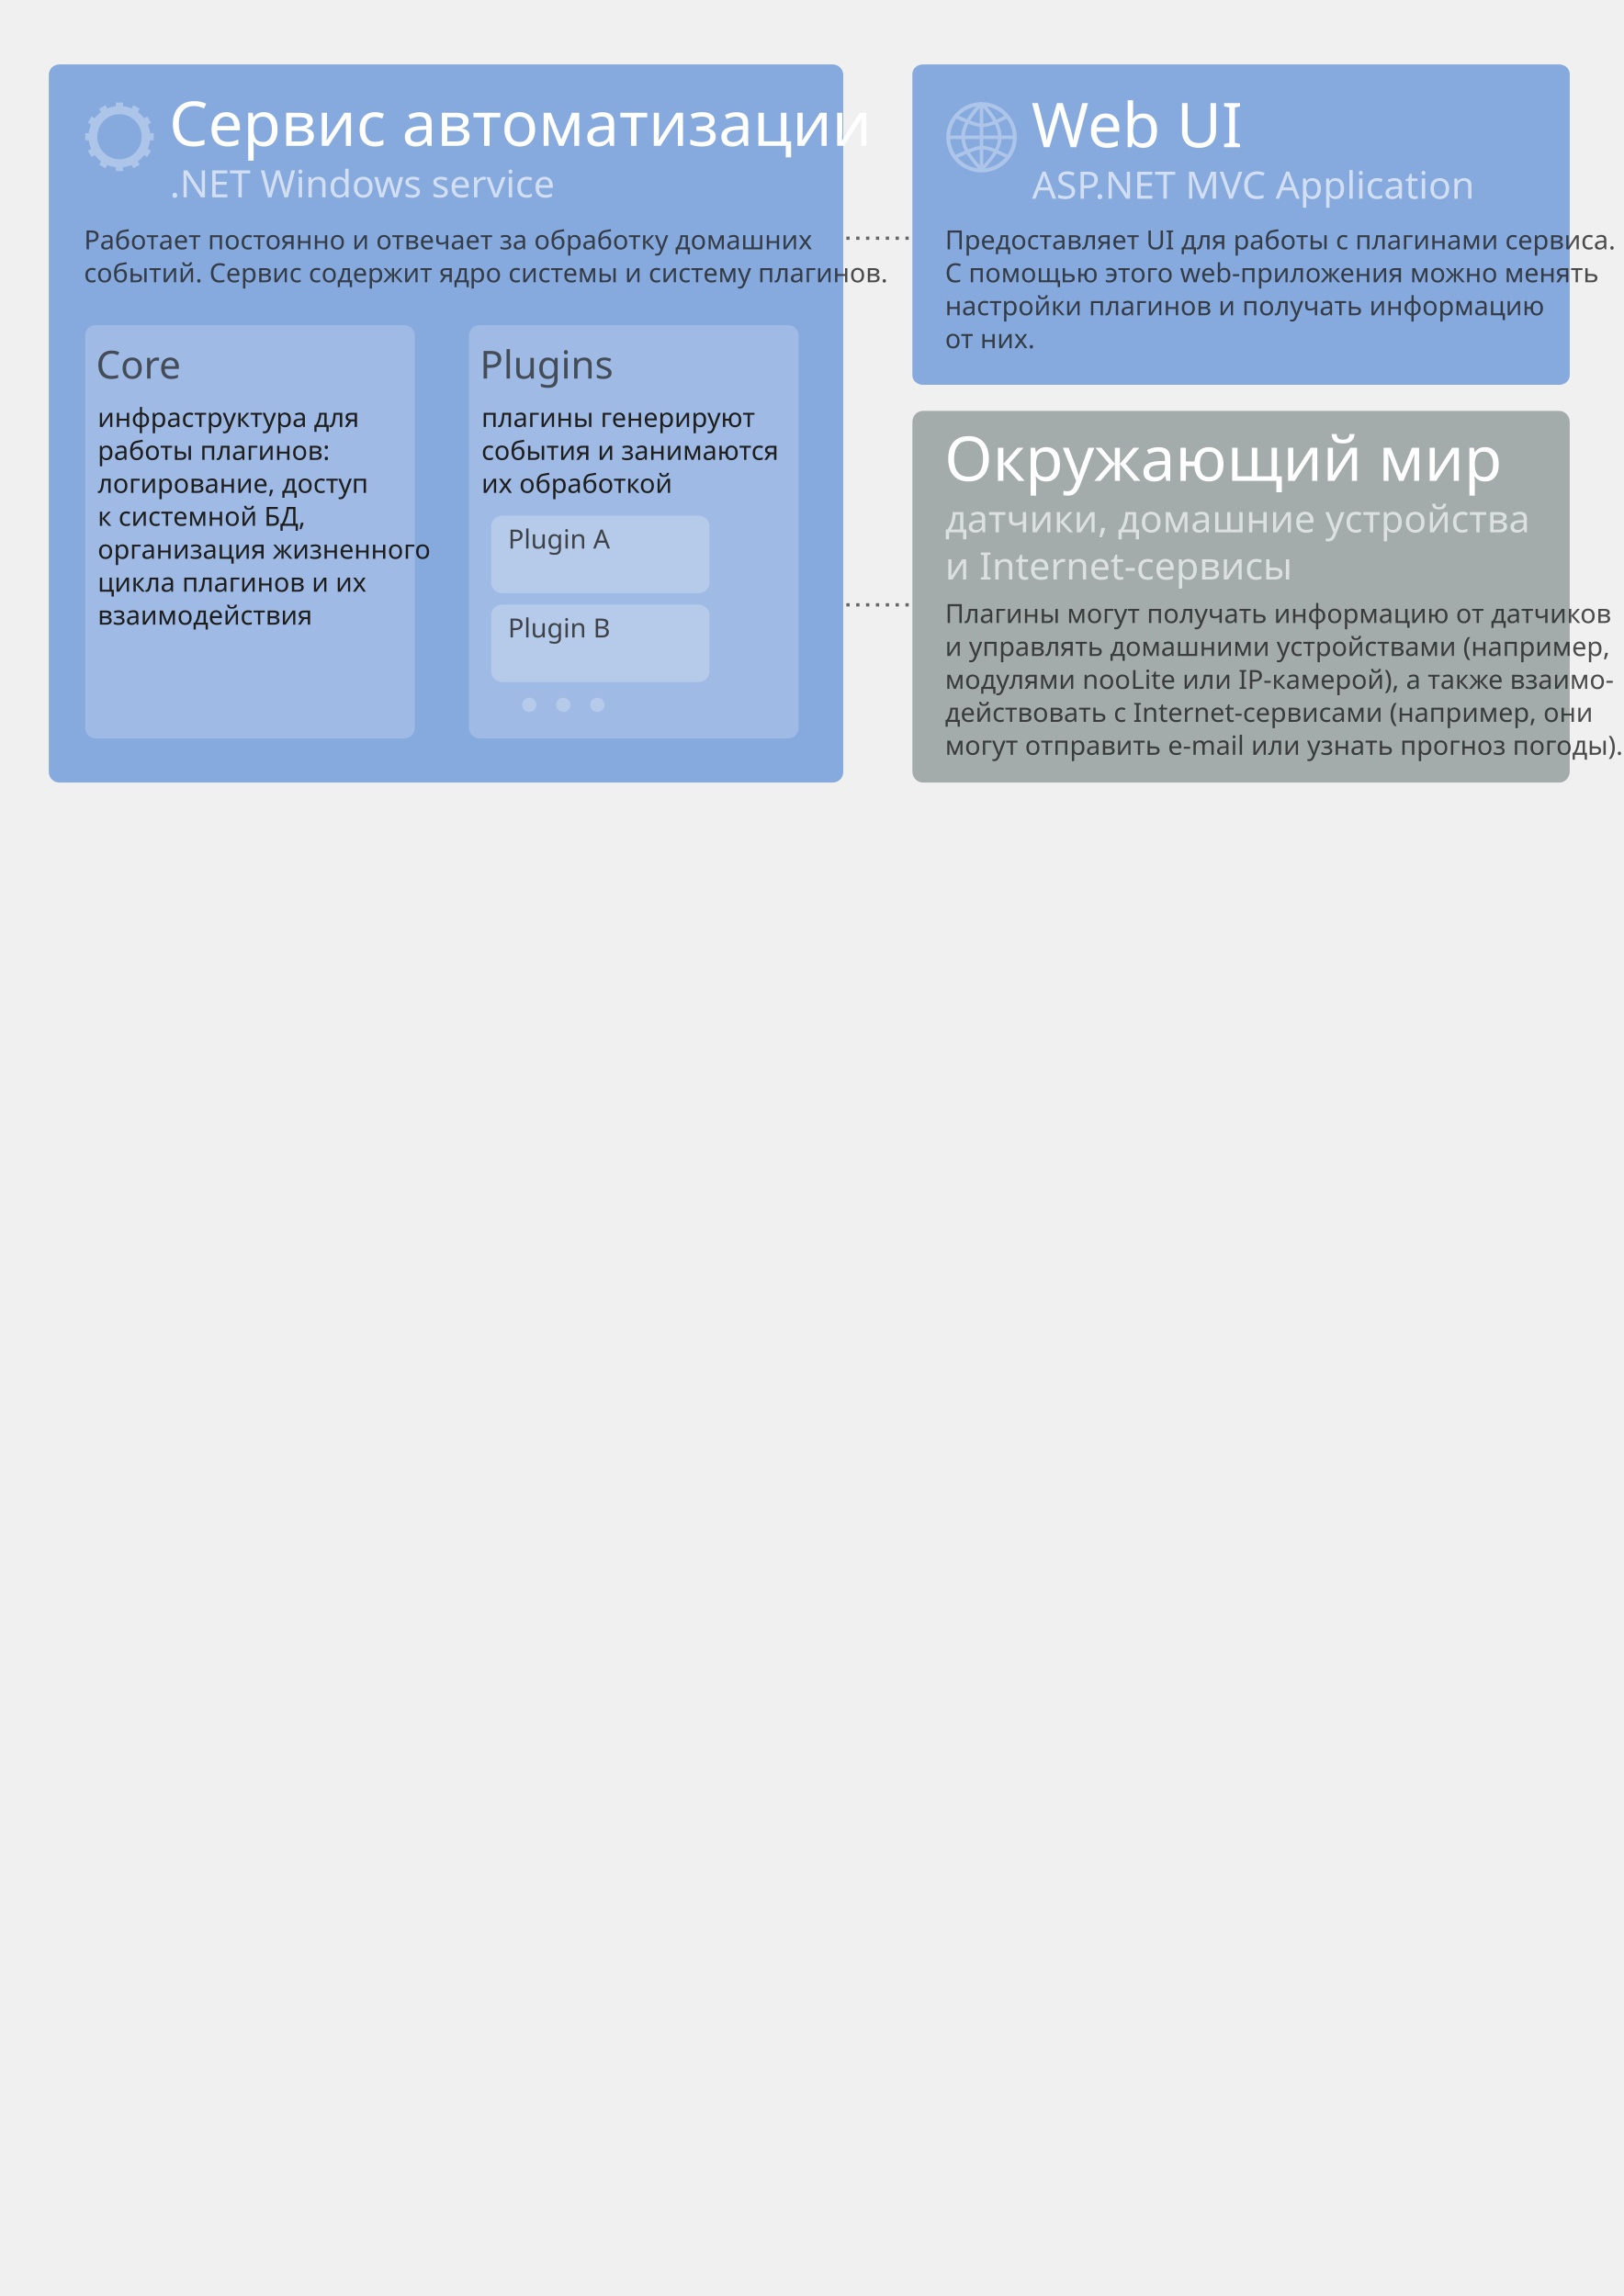
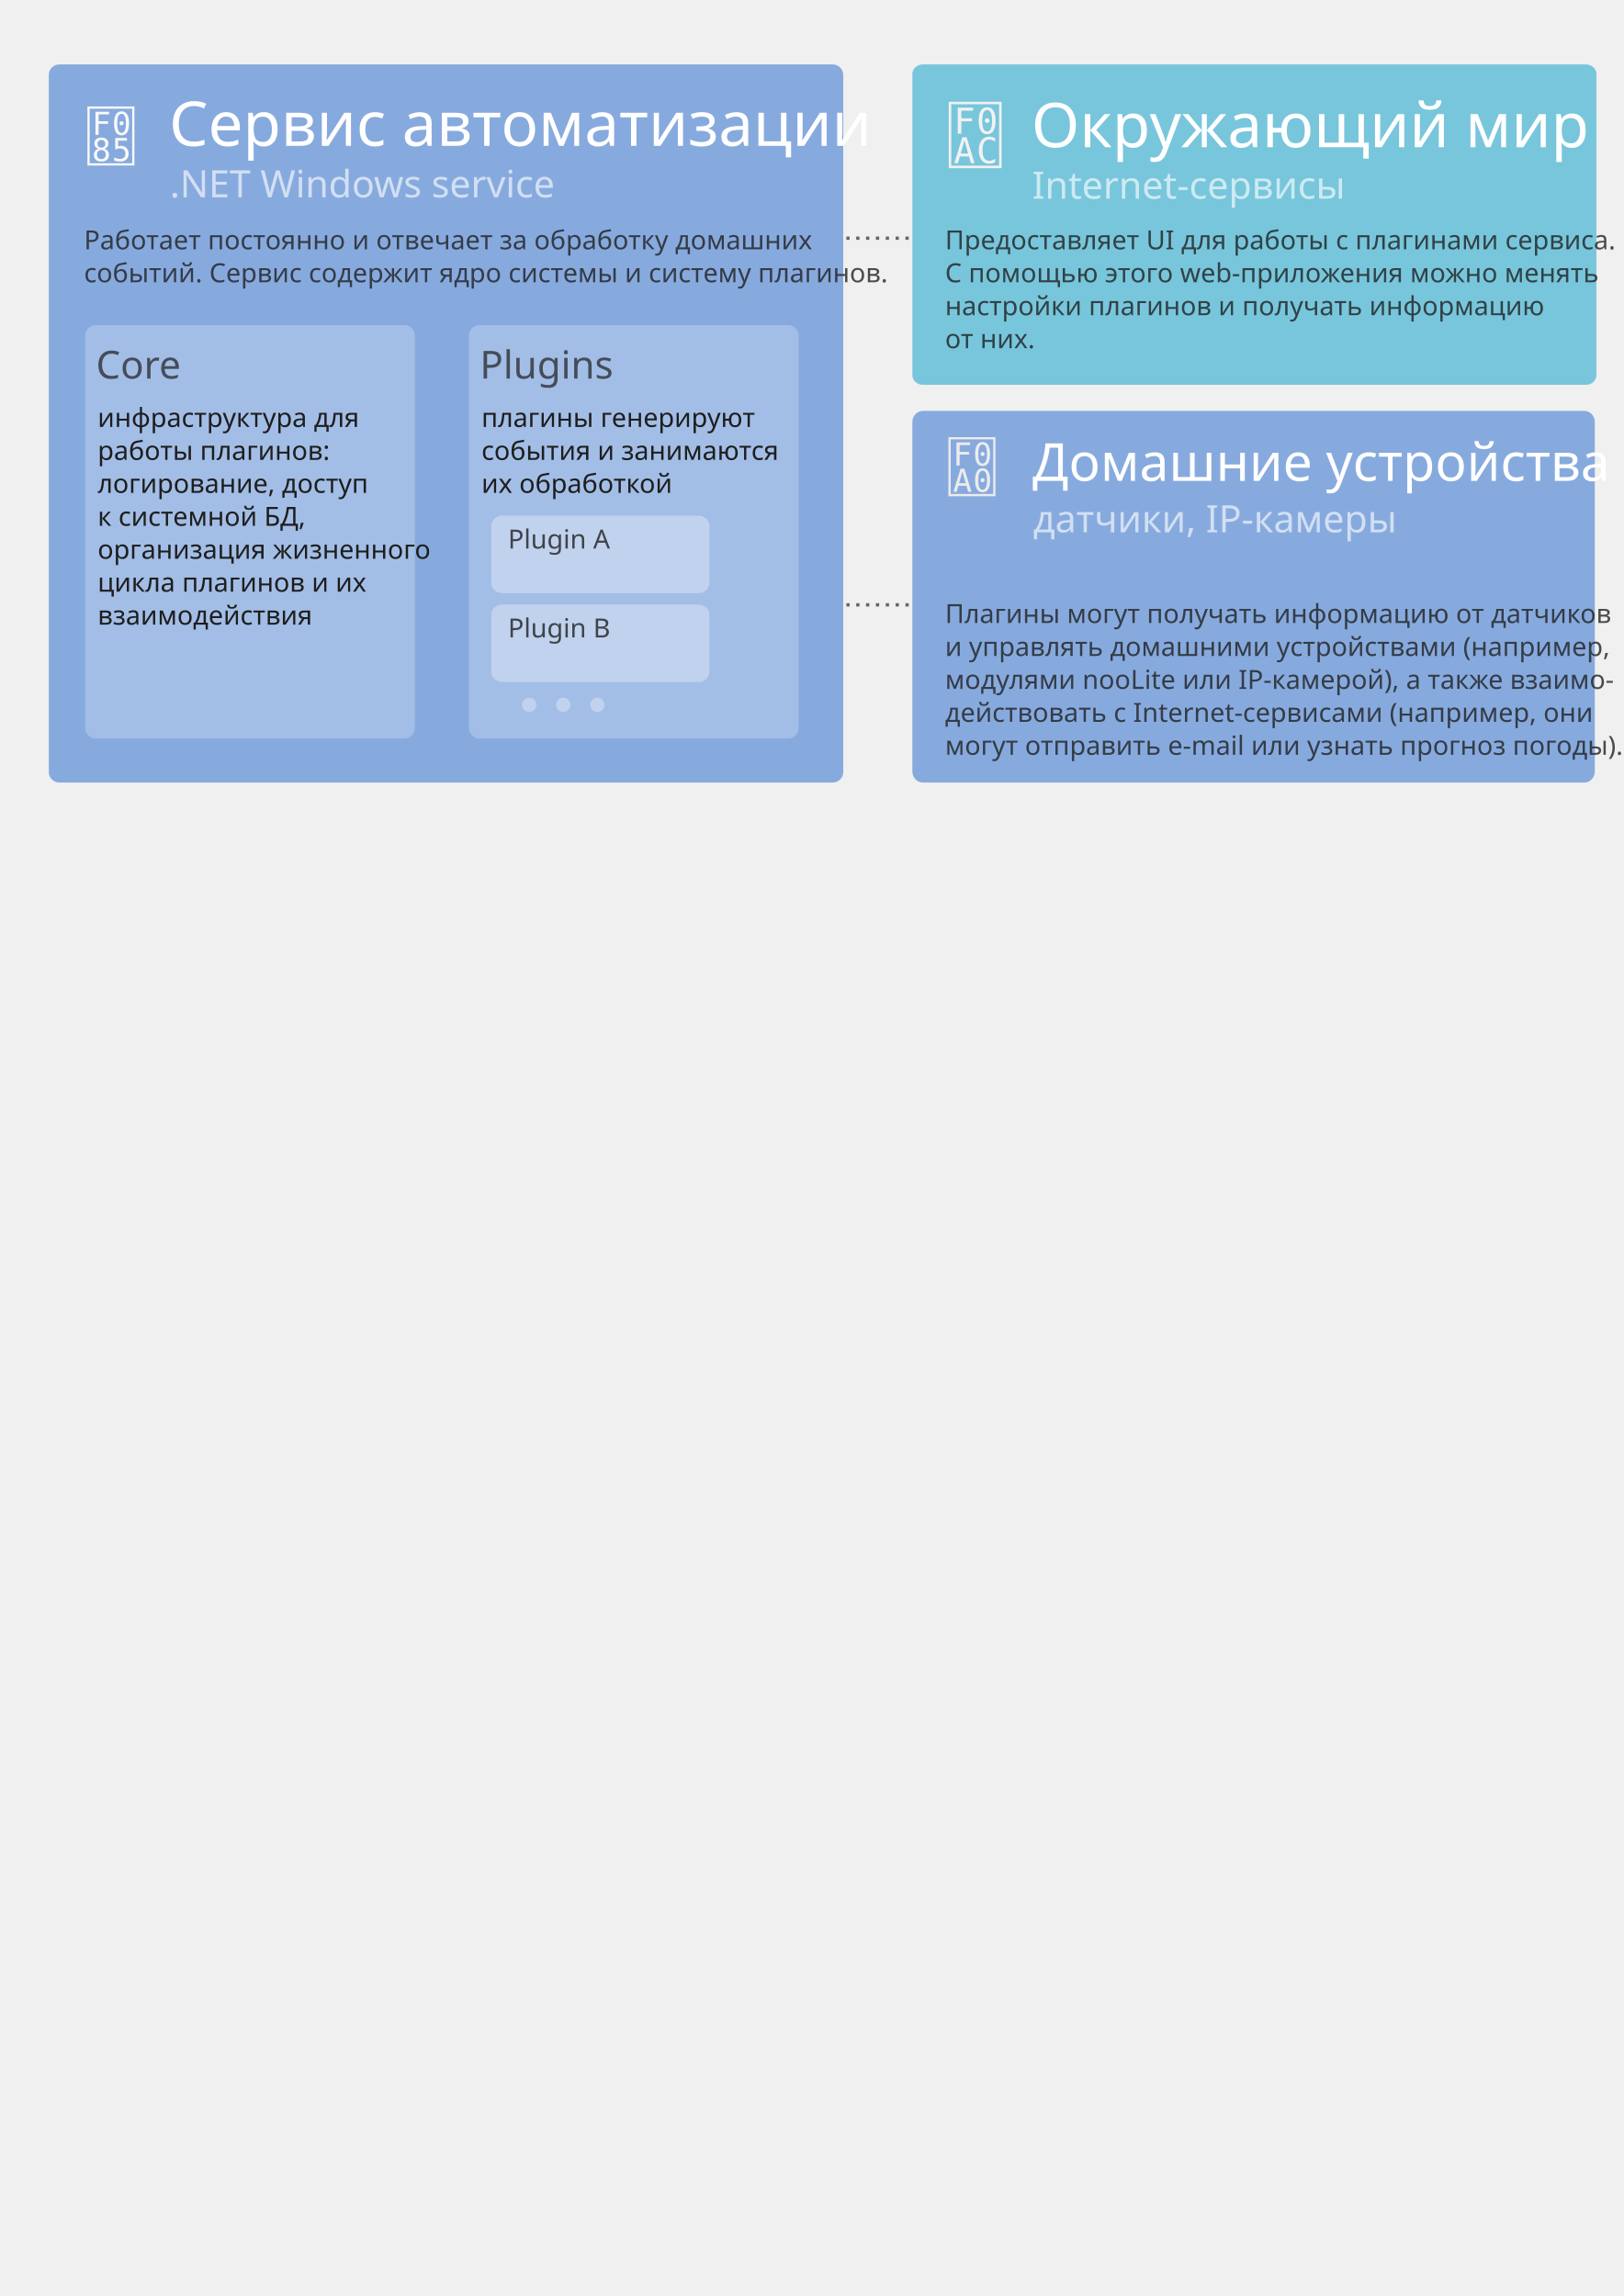
<svg xmlns="http://www.w3.org/2000/svg" width="744.094" height="1052.362" id="svg2" version="1.1">
  <defs id="defs4">
    <marker orient="auto" refY="0.0" refX="0.0" id="Arrow1Mend" style="overflow:visible;">
      <path id="path4521" d="M 0.0,0.0 L 5.0,-5.0 L -12.5,0.0 L 5.0,5.0 L 0.0,0.0 z " style="fill-rule:evenodd;stroke:#000000;stroke-width:1.0pt;" transform="scale(0.4) rotate(180) translate(10,0)" />
    </marker>
    <marker orient="auto" refY="0.0" refX="0.0" id="Arrow1Mstart" style="overflow:visible">
      <path id="path4518" d="M 0.0,0.0 L 5.0,-5.0 L -12.5,0.0 L 5.0,5.0 L 0.0,0.0 z " style="fill-rule:evenodd;stroke:#000000;stroke-width:1.0pt" transform="scale(0.4) translate(10,0)" />
    </marker>
  </defs>
  <g id="layer1">
-     <g id="g4026" transform="matrix(1.610975,0,0,1.610975,-107.0987,-193.3693)">
-       <rect ry="2.735" rx="3" y="138.362" x="326.018" height="91.16" width="187" id="rect4270" style="fill:#87aade;fill-opacity:1;stroke:none" />
-       <path id="path4506" d="m 324.984,187.804 -18.222,0" style="fill:#666666;stroke:#666666;stroke-width:0.934;stroke-linecap:butt;stroke-linejoin:miter;stroke-miterlimit:4;stroke-opacity:1;stroke-dasharray:0.934, 1.868;stroke-dashoffset:0;marker-start:none;marker-mid:none;marker-end:none" />
-       <rect ry="3" rx="3" y="207.992" x="330.594" height="44.983" width="39.021" id="rect3069" style="fill:#00ff00;fill-opacity:0;stroke:none" />
-       <rect ry="3" rx="3" y="138.362" x="80.361" height="204.318" width="225.997" id="rect3065" style="fill:#87aade;stroke:none" />
-       <g transform="translate(0,-0.2587433)" id="g3885">
-         <g id="g2997" transform="matrix(0.9762481,0,0,0.9762481,12.50471,1.593145)">
-           <text id="text2987" y="164.093" x="104.566" style="font-size:18px;font-style:normal;font-weight:normal;line-height:125%;letter-spacing:0px;word-spacing:0px;fill:#000000;fill-opacity:1;stroke:none;font-family:Sans" xml:space="preserve">
-             <tspan style="font-size:18px;font-style:normal;font-variant:normal;font-weight:300;font-stretch:normal;fill:#ffffff;font-family:Segoe UI Semilight;-inkscape-font-specification:Segoe UI Semilight Light" y="164.093" x="104.566" id="tspan2989">Сервис автоматизации</tspan>
-           </text>
-           <text id="text2991" y="179.1" x="104.766" style="font-size:11px;font-style:normal;font-weight:normal;line-height:125%;letter-spacing:0px;word-spacing:0px;fill:#ffffff;fill-opacity:0.627;stroke:none;font-family:Sans" xml:space="preserve">
-             <tspan y="179.1" x="104.766" id="tspan2993" style="font-style:normal;font-variant:normal;font-weight:300;font-stretch:normal;fill:#ffffff;fill-opacity:0.627;font-family:Segoe UI Semilight;-inkscape-font-specification:Segoe UI Semilight Light">.NET Windows service</tspan>
-           </text>
-         </g>
-         <path id="path3307" d="m 99.438,149.448 0,1.058 c -0.853,0.099 -1.675,0.316 -2.436,0.641 l -0.545,-0.93 -1.763,1.026 0.513,0.93 c -0.673,0.501 -1.29,1.093 -1.795,1.763 l -0.897,-0.513 -1.026,1.795 0.897,0.513 c -0.331,0.768 -0.575,1.572 -0.673,2.436 l -0.994,0 0,2.051 1.026,0 c 0.103,0.849 0.313,1.679 0.641,2.436 l -0.897,0.513 1.026,1.795 0.93,-0.545 c 0.509,0.675 1.116,1.291 1.795,1.795 l -0.545,0.93 1.763,1.026 0.545,-0.93 c 0.761,0.327 1.583,0.542 2.436,0.641 l 0,1.058 2.051,0 0,-1.058 c 0.851,-0.1 1.644,-0.315 2.404,-0.641 l 0.545,0.93 1.795,-1.026 -0.545,-0.93 c 0.675,-0.503 1.256,-1.123 1.763,-1.795 l 0.93,0.545 1.026,-1.795 -0.897,-0.513 c 0.328,-0.758 0.538,-1.586 0.641,-2.436 l 1.058,0 0,-2.051 -1.026,0 c -0.097,-0.859 -0.313,-1.671 -0.641,-2.436 l 0.865,-0.513 -1.026,-1.795 -0.897,0.513 c -0.507,-0.673 -1.118,-1.261 -1.795,-1.763 l 0.545,-0.93 -1.795,-1.026 -0.513,0.93 c -0.767,-0.33 -1.575,-0.541 -2.436,-0.641 l 0,-1.058 -2.051,0 z m 1.026,3.333 c 3.482,0 6.314,2.876 6.314,6.411 0,3.535 -2.832,6.411 -6.314,6.411 -3.482,0 -6.314,-2.876 -6.314,-6.411 0,-3.535 2.832,-6.411 6.314,-6.411 z" style="font-size:medium;font-style:normal;font-variant:normal;font-weight:normal;font-stretch:normal;text-indent:0;text-align:start;text-decoration:none;line-height:normal;letter-spacing:normal;word-spacing:normal;text-transform:none;direction:ltr;block-progression:tb;writing-mode:lr-tb;text-anchor:start;baseline-shift:baseline;color:#000000;fill:#ffffff;fill-opacity:0.314;stroke:none;stroke-width:1;marker:none;visibility:visible;display:inline;overflow:visible;enable-background:accumulate;font-family:Sans;-inkscape-font-specification:Sans" />
-       </g>
-       <rect ry="3" rx="3" y="150.827" x="88.339" height="17.343" width="17.343" id="rect3067" style="fill:#f2f2f2;fill-opacity:0;stroke:none" />
-       <g transform="translate(0,-0.2587433)" id="g4053">
-         <rect ry="3" rx="3" y="212.785" x="90.713" height="117.605" width="93.759" id="rect3081" style="fill:#afc6e9;fill-opacity:0.588;stroke:none" />
-         <g id="g3939">
-           <text id="text3007" y="228.004" x="93.792" style="font-size:11px;font-style:normal;font-weight:normal;line-height:125%;letter-spacing:0px;word-spacing:0px;fill:#1e1e1e;fill-opacity:0.706;stroke:none;font-family:Sans" xml:space="preserve">
-             <tspan style="font-style:normal;font-variant:normal;font-weight:300;font-stretch:normal;fill:#1e1e1e;fill-opacity:0.706;font-family:Segoe UI Semilight;-inkscape-font-specification:Segoe UI Semilight Light" y="228.004" x="93.792" id="tspan3009">Core</tspan>
-           </text>
-           <text id="text3898" y="241.762" x="94.252" style="font-size:9px;font-style:normal;font-weight:normal;line-height:125%;letter-spacing:0px;word-spacing:0px;fill:#1e1e1e;fill-opacity:1;stroke:none;font-family:Sans" xml:space="preserve">
-             <tspan style="font-size:7.5px;font-style:normal;font-variant:normal;font-weight:300;font-stretch:normal;fill:#1e1e1e;fill-opacity:1;font-family:Segoe UI Semilight;-inkscape-font-specification:Segoe UI Semilight Light" y="241.762" x="94.252" id="tspan3900">инфраструктура для </tspan>
-             <tspan id="tspan3902" style="font-size:7.5px;font-style:normal;font-variant:normal;font-weight:300;font-stretch:normal;fill:#1e1e1e;fill-opacity:1;font-family:Segoe UI Semilight;-inkscape-font-specification:Segoe UI Semilight Light" y="251.137" x="94.252">работы плагинов: </tspan>
-             <tspan id="tspan3904" style="font-size:7.5px;font-style:normal;font-variant:normal;font-weight:300;font-stretch:normal;fill:#1e1e1e;fill-opacity:1;font-family:Segoe UI Semilight;-inkscape-font-specification:Segoe UI Semilight Light" y="260.512" x="94.252">логирование, доступ </tspan>
-             <tspan id="tspan3924" style="font-size:7.5px;font-style:normal;font-variant:normal;font-weight:300;font-stretch:normal;fill:#1e1e1e;fill-opacity:1;font-family:Segoe UI Semilight;-inkscape-font-specification:Segoe UI Semilight Light" y="269.887" x="94.252">к системной БД,</tspan>
-             <tspan id="tspan3906" style="font-size:7.5px;font-style:normal;font-variant:normal;font-weight:300;font-stretch:normal;fill:#1e1e1e;fill-opacity:1;font-family:Segoe UI Semilight;-inkscape-font-specification:Segoe UI Semilight Light" y="279.262" x="94.252">организация жизненного</tspan>
-             <tspan id="tspan3908" style="font-size:7.5px;font-style:normal;font-variant:normal;font-weight:300;font-stretch:normal;fill:#1e1e1e;fill-opacity:1;font-family:Segoe UI Semilight;-inkscape-font-specification:Segoe UI Semilight Light" y="288.637" x="94.252">цикла плагинов и их</tspan>
-             <tspan id="tspan3910" style="font-size:7.5px;font-style:normal;font-variant:normal;font-weight:300;font-stretch:normal;fill:#1e1e1e;fill-opacity:1;font-family:Segoe UI Semilight;-inkscape-font-specification:Segoe UI Semilight Light" y="298.012" x="94.252">взаимодействия</tspan>
-           </text>
-         </g>
-       </g>
-       <g transform="translate(2,-0.2587433)" id="g4069">
-         <rect style="fill:#afc6e9;fill-opacity:0.588;stroke:none" id="rect3081-1" width="93.759" height="117.605" x="197.899" y="212.785" rx="3" ry="3" />
-         <g transform="translate(107.1864,0)" id="g3939-0">
-           <text id="text3007-9" y="228.004" x="93.792" style="font-size:11px;font-style:normal;font-weight:normal;line-height:125%;letter-spacing:0px;word-spacing:0px;fill:#1e1e1e;fill-opacity:0.706;stroke:none;font-family:Sans" xml:space="preserve">
-             <tspan style="font-style:normal;font-variant:normal;font-weight:300;font-stretch:normal;fill:#1e1e1e;fill-opacity:0.706;font-family:Segoe UI Semilight;-inkscape-font-specification:Segoe UI Semilight Light" y="228.004" x="93.792" id="tspan3009-4">Plugins</tspan>
-           </text>
-           <text id="text3898-8" y="241.762" x="94.252" style="font-size:9px;font-style:normal;font-weight:normal;line-height:125%;letter-spacing:0px;word-spacing:0px;fill:#1e1e1e;fill-opacity:1;stroke:none;font-family:Sans" xml:space="preserve">
-             <tspan id="tspan3910-7" style="font-size:7.5px;font-style:normal;font-variant:normal;font-weight:300;font-stretch:normal;fill:#1e1e1e;fill-opacity:1;font-family:Segoe UI Semilight;-inkscape-font-specification:Segoe UI Semilight Light" y="241.762" x="94.252">плагины генерируют </tspan>
-             <tspan id="tspan4110" style="font-size:7.5px;font-style:normal;font-variant:normal;font-weight:300;font-stretch:normal;fill:#1e1e1e;fill-opacity:1;font-family:Segoe UI Semilight;-inkscape-font-specification:Segoe UI Semilight Light" y="251.137" x="94.252">события и занимаются </tspan>
-             <tspan id="tspan4112" style="font-size:7.5px;font-style:normal;font-variant:normal;font-weight:300;font-stretch:normal;fill:#1e1e1e;fill-opacity:1;font-family:Segoe UI Semilight;-inkscape-font-specification:Segoe UI Semilight Light" y="260.512" x="94.252">их обработкой</tspan>
-           </text>
-         </g>
-       </g>
-       <text id="text3898-8-1" y="190.967" x="90.369" style="font-size:9px;font-style:normal;font-weight:normal;line-height:125%;letter-spacing:0px;word-spacing:0px;fill:#1e1e1e;fill-opacity:0.784;stroke:none;font-family:Sans" xml:space="preserve">
-         <tspan id="tspan4146" style="font-size:7.5px;font-style:normal;font-variant:normal;font-weight:300;font-stretch:normal;fill:#1e1e1e;fill-opacity:0.784;font-family:Segoe UI Semilight;-inkscape-font-specification:Segoe UI Semilight Light" y="190.967" x="90.369">Работает постоянно и отвечает за обработку домашних </tspan>
-         <tspan id="tspan4152" style="font-size:7.5px;font-style:normal;font-variant:normal;font-weight:300;font-stretch:normal;fill:#1e1e1e;fill-opacity:0.784;font-family:Segoe UI Semilight;-inkscape-font-specification:Segoe UI Semilight Light" y="200.342" x="90.369">событий. Сервис содержит ядро системы и систему плагинов.</tspan>
-       </text>
-       <g transform="translate(-0.3348947,-3.508724)" id="g4182">
-         <rect style="fill:#ffffff;fill-opacity:0.235;stroke:none" id="rect4154" width="62.081" height="22.048" x="206.551" y="270.254" rx="3.108" ry="3" />
-         <text xml:space="preserve" style="font-size:9px;font-style:normal;font-weight:normal;line-height:125%;letter-spacing:0px;word-spacing:0px;fill:#1e1e1e;fill-opacity:0.784;stroke:none;font-family:Sans" x="211.319" y="279.601" id="text3898-8-1-7">
-           <tspan x="211.319" y="279.601" style="font-size:7.5px;font-style:normal;font-variant:normal;font-weight:300;font-stretch:normal;fill:#1e1e1e;fill-opacity:0.784;font-family:Segoe UI Semilight;-inkscape-font-specification:Segoe UI Semilight Light" id="tspan4152-1">Plugin A</tspan>
+     <rect style="fill:#78c6dc;fill-opacity:1;stroke:none" id="rect4270" width="313.474" height="146.856" x="418.109" y="29.529" rx="4.833" ry="4.406" />
+     <path style="fill:#666666;stroke:#666666;stroke-width:1.505;stroke-linecap:butt;stroke-linejoin:miter;stroke-miterlimit:4;stroke-opacity:1;stroke-dasharray:1.505, 3.01;stroke-dashoffset:0;marker-start:none;marker-mid:none;marker-end:none" d="m 416.443,109.178 -29.355,0" id="path4506" />
+     <rect style="fill:#00ff00;fill-opacity:0;stroke:none" id="rect3069" width="62.862" height="72.466" x="425.481" y="141.7" rx="4.833" ry="4.833" />
+     <rect style="fill:#87aade;stroke:none" id="rect3065" width="364.075" height="329.152" x="22.361" y="29.529" rx="4.833" ry="4.833" />
+     <rect style="fill:#f2f2f2;fill-opacity:0;stroke:none" id="rect3067" width="27.939" height="27.939" x="35.214" y="49.61" rx="4.833" ry="4.833" />
+     <g id="g4053" transform="matrix(1.610975,0,0,1.610975,-107.0987,-193.7861)">
+       <rect style="fill:#ffffff;fill-opacity:0.235;stroke:none" id="rect3081" width="93.759" height="117.605" x="90.713" y="212.785" rx="3" ry="3" />
+       <g id="g3939">
+         <text xml:space="preserve" style="font-size:11px;font-style:normal;font-weight:normal;line-height:125%;letter-spacing:0px;word-spacing:0px;fill:#1e1e1e;fill-opacity:0.706;stroke:none;font-family:Sans" x="93.792" y="228.004" id="text3007">
+           <tspan id="tspan3009" x="93.792" y="228.004" style="font-style:normal;font-variant:normal;font-weight:300;font-stretch:normal;fill:#1e1e1e;fill-opacity:0.706;font-family:Segoe UI;-inkscape-font-specification:Segoe UI">Core</tspan>
+         </text>
+         <text xml:space="preserve" style="font-size:9px;font-style:normal;font-weight:normal;line-height:125%;letter-spacing:0px;word-spacing:0px;fill:#1e1e1e;fill-opacity:1;stroke:none;font-family:Sans" x="94.252" y="241.762" id="text3898">
+           <tspan id="tspan3900" x="94.252" y="241.762" style="font-size:7.5px;font-style:normal;font-variant:normal;font-weight:300;font-stretch:normal;fill:#1e1e1e;fill-opacity:1;font-family:Segoe UI;-inkscape-font-specification:Segoe UI">инфраструктура для </tspan>
+           <tspan x="94.252" y="251.137" style="font-size:7.5px;font-style:normal;font-variant:normal;font-weight:300;font-stretch:normal;fill:#1e1e1e;fill-opacity:1;font-family:Segoe UI;-inkscape-font-specification:Segoe UI" id="tspan3902">работы плагинов: </tspan>
+           <tspan x="94.252" y="260.512" style="font-size:7.5px;font-style:normal;font-variant:normal;font-weight:300;font-stretch:normal;fill:#1e1e1e;fill-opacity:1;font-family:Segoe UI;-inkscape-font-specification:Segoe UI" id="tspan3904">логирование, доступ </tspan>
+           <tspan x="94.252" y="269.887" style="font-size:7.5px;font-style:normal;font-variant:normal;font-weight:300;font-stretch:normal;fill:#1e1e1e;fill-opacity:1;font-family:Segoe UI;-inkscape-font-specification:Segoe UI" id="tspan3924">к системной БД,</tspan>
+           <tspan x="94.252" y="279.262" style="font-size:7.5px;font-style:normal;font-variant:normal;font-weight:300;font-stretch:normal;fill:#1e1e1e;fill-opacity:1;font-family:Segoe UI;-inkscape-font-specification:Segoe UI" id="tspan3906">организация жизненного</tspan>
+           <tspan x="94.252" y="288.637" style="font-size:7.5px;font-style:normal;font-variant:normal;font-weight:300;font-stretch:normal;fill:#1e1e1e;fill-opacity:1;font-family:Segoe UI;-inkscape-font-specification:Segoe UI" id="tspan3908">цикла плагинов и их</tspan>
+           <tspan x="94.252" y="298.012" style="font-size:7.5px;font-style:normal;font-variant:normal;font-weight:300;font-stretch:normal;fill:#1e1e1e;fill-opacity:1;font-family:Segoe UI;-inkscape-font-specification:Segoe UI" id="tspan3910">взаимодействия</tspan>
        </text>
      </g>
-       <g id="g4182-4" transform="translate(-0.3348947,21.78567)">
-         <rect style="fill:#ffffff;fill-opacity:0.235;stroke:none" id="rect4154-2" width="62.081" height="22.048" x="206.551" y="270.254" rx="3.108" ry="3" />
-         <text xml:space="preserve" style="font-size:9px;font-style:normal;font-weight:normal;line-height:125%;letter-spacing:0px;word-spacing:0px;fill:#1e1e1e;fill-opacity:0.784;stroke:none;font-family:Sans" x="211.319" y="279.601" id="text3898-8-1-7-3">
-           <tspan x="211.319" y="279.601" style="font-size:7.5px;font-style:normal;font-variant:normal;font-weight:300;font-stretch:normal;fill:#1e1e1e;fill-opacity:0.784;font-family:Segoe UI Semilight;-inkscape-font-specification:Segoe UI Semilight Light" id="tspan4152-1-2">Plugin B</tspan>
+     </g>
+     <g id="g4069" transform="matrix(1.610975,0,0,1.610975,-103.8767,-193.7861)">
+       <rect ry="3" rx="3" y="212.785" x="197.899" height="117.605" width="93.759" id="rect3081-1" style="fill:#ffffff;fill-opacity:0.235;stroke:none" />
+       <g id="g3939-0" transform="translate(107.1864,0)">
+         <text xml:space="preserve" style="font-size:11px;font-style:normal;font-weight:normal;line-height:125%;letter-spacing:0px;word-spacing:0px;fill:#1e1e1e;fill-opacity:0.706;stroke:none;font-family:Sans" x="93.792" y="228.004" id="text3007-9">
+           <tspan id="tspan3009-4" x="93.792" y="228.004" style="font-style:normal;font-variant:normal;font-weight:300;font-stretch:normal;fill:#1e1e1e;fill-opacity:0.706;font-family:Segoe UI;-inkscape-font-specification:Segoe UI">Plugins</tspan>
+         </text>
+         <text xml:space="preserve" style="font-size:9px;font-style:normal;font-weight:normal;line-height:125%;letter-spacing:0px;word-spacing:0px;fill:#1e1e1e;fill-opacity:1;stroke:none;font-family:Sans" x="94.252" y="241.762" id="text3898-8">
+           <tspan x="94.252" y="241.762" style="font-size:7.5px;font-style:normal;font-variant:normal;font-weight:300;font-stretch:normal;fill:#1e1e1e;fill-opacity:1;font-family:Segoe UI;-inkscape-font-specification:Segoe UI" id="tspan3910-7">плагины генерируют </tspan>
+           <tspan x="94.252" y="251.137" style="font-size:7.5px;font-style:normal;font-variant:normal;font-weight:300;font-stretch:normal;fill:#1e1e1e;fill-opacity:1;font-family:Segoe UI;-inkscape-font-specification:Segoe UI" id="tspan4110">события и занимаются </tspan>
+           <tspan x="94.252" y="260.512" style="font-size:7.5px;font-style:normal;font-variant:normal;font-weight:300;font-stretch:normal;fill:#1e1e1e;fill-opacity:1;font-family:Segoe UI;-inkscape-font-specification:Segoe UI" id="tspan4112">их обработкой</tspan>
        </text>
      </g>
-       <g transform="translate(1.565824,-3.051324)" id="g4265">
-         <path style="fill:#ffffff;fill-opacity:0.235;stroke:none" id="path4214" d="m 214.684,325.342 c 0,1.122 -0.909,2.031 -2.031,2.031 -1.122,0 -2.031,-0.909 -2.031,-2.031 0,-1.122 0.909,-2.031 2.031,-2.031 1.122,0 2.031,0.909 2.031,2.031 z" transform="translate(2.812456,-1.718709)" />
-         <path transform="translate(12.49981,-1.718709)" style="fill:#ffffff;fill-opacity:0.235;stroke:none" id="path4214-2" d="m 214.684,325.342 c 0,1.122 -0.909,2.031 -2.031,2.031 -1.122,0 -2.031,-0.909 -2.031,-2.031 0,-1.122 0.909,-2.031 2.031,-2.031 1.122,0 2.031,0.909 2.031,2.031 z" />
-         <path transform="translate(22.18715,-1.718709)" style="fill:#ffffff;fill-opacity:0.235;stroke:none" id="path4214-1" d="m 214.684,325.342 c 0,1.122 -0.909,2.031 -2.031,2.031 -1.122,0 -2.031,-0.909 -2.031,-2.031 0,-1.122 0.909,-2.031 2.031,-2.031 1.122,0 2.031,0.909 2.031,2.031 z" />
+     </g>
+     <text xml:space="preserve" style="font-size:14.499px;font-style:normal;font-weight:normal;line-height:125%;letter-spacing:0px;word-spacing:0px;fill:#1e1e1e;fill-opacity:0.784;stroke:none;font-family:Sans" x="38.484" y="114.274" id="text3898-8-1">
+       <tspan x="38.484" y="114.274" style="font-size:12.082px;font-style:normal;font-variant:normal;font-weight:300;font-stretch:normal;fill:#1e1e1e;fill-opacity:0.784;font-family:Segoe UI;-inkscape-font-specification:Segoe UI" id="tspan4146">Работает постоянно и отвечает за обработку домашних </tspan>
+       <tspan x="38.484" y="129.377" style="font-size:12.082px;font-style:normal;font-variant:normal;font-weight:300;font-stretch:normal;fill:#1e1e1e;fill-opacity:0.784;font-family:Segoe UI;-inkscape-font-specification:Segoe UI" id="tspan4152">событий. Сервис содержит ядро системы и систему плагинов.</tspan>
+     </text>
+     <g id="g4182" transform="matrix(1.610975,0,0,1.610975,-107.6382,-199.0218)">
+       <rect ry="3" rx="3.108" y="270.254" x="206.551" height="22.048" width="62.081" id="rect4154" style="fill:#ffffff;fill-opacity:0.314;stroke:none" />
+       <text id="text3898-8-1-7" y="279.601" x="211.319" style="font-size:9px;font-style:normal;font-weight:normal;line-height:125%;letter-spacing:0px;word-spacing:0px;fill:#1e1e1e;fill-opacity:0.784;stroke:none;font-family:Sans" xml:space="preserve">
+         <tspan id="tspan4152-1" style="font-size:7.5px;font-style:normal;font-variant:normal;font-weight:300;font-stretch:normal;fill:#1e1e1e;fill-opacity:0.784;font-family:Segoe UI;-inkscape-font-specification:Segoe UI" y="279.601" x="211.319">Plugin A</tspan>
+       </text>
+     </g>
+     <g transform="matrix(1.610975,0,0,1.610975,-107.6382,-158.2731)" id="g4182-4">
+       <rect ry="3" rx="3.108" y="270.254" x="206.551" height="22.048" width="62.081" id="rect4154-2" style="fill:#ffffff;fill-opacity:0.314;stroke:none" />
+       <text id="text3898-8-1-7-3" y="279.601" x="211.319" style="font-size:9px;font-style:normal;font-weight:normal;line-height:125%;letter-spacing:0px;word-spacing:0px;fill:#1e1e1e;fill-opacity:0.784;stroke:none;font-family:Sans" xml:space="preserve">
+         <tspan id="tspan4152-1-2" style="font-size:7.5px;font-style:normal;font-variant:normal;font-weight:300;font-stretch:normal;fill:#1e1e1e;fill-opacity:0.784;font-family:Segoe UI;-inkscape-font-specification:Segoe UI" y="279.601" x="211.319">Plugin B</tspan>
+       </text>
+     </g>
+     <g id="g4265" transform="matrix(1.610975,0,0,1.610975,-104.5762,-198.2849)">
+       <path transform="translate(2.812456,-1.718709)" d="m 214.684,325.342 c 0,1.122 -0.909,2.031 -2.031,2.031 -1.122,0 -2.031,-0.909 -2.031,-2.031 0,-1.122 0.909,-2.031 2.031,-2.031 1.122,0 2.031,0.909 2.031,2.031 z" id="path4214" style="fill:#ffffff;fill-opacity:0.314;stroke:none" />
+       <path d="m 214.684,325.342 c 0,1.122 -0.909,2.031 -2.031,2.031 -1.122,0 -2.031,-0.909 -2.031,-2.031 0,-1.122 0.909,-2.031 2.031,-2.031 1.122,0 2.031,0.909 2.031,2.031 z" id="path4214-2" style="fill:#ffffff;fill-opacity:0.314;stroke:none" transform="translate(12.49981,-1.718709)" />
+       <path d="m 214.684,325.342 c 0,1.122 -0.909,2.031 -2.031,2.031 -1.122,0 -2.031,-0.909 -2.031,-2.031 0,-1.122 0.909,-2.031 2.031,-2.031 1.122,0 2.031,0.909 2.031,2.031 z" id="path4214-1" style="fill:#ffffff;fill-opacity:0.314;stroke:none" transform="translate(22.18715,-1.718709)" />
+     </g>
+     <g id="g3885-6" transform="matrix(1.610975,0,0,1.610975,288.0522,-193.1646)">
+       <g transform="matrix(0.9762481,0,0,0.9762481,12.50471,1.593145)" id="g2997-8">
+         <text xml:space="preserve" style="font-size:18px;font-style:normal;font-weight:normal;line-height:125%;letter-spacing:0px;word-spacing:0px;fill:#000000;fill-opacity:1;stroke:none;font-family:Sans" x="104.566" y="164.093" id="text2987-5">
+           <tspan id="tspan2989-7" x="104.566" y="164.093" style="font-size:18px;font-style:normal;font-variant:normal;font-weight:300;font-stretch:normal;fill:#ffffff;font-family:Segoe UI;-inkscape-font-specification:Segoe UI">Окружающий мир</tspan>
+         </text>
+         <text xml:space="preserve" style="font-size:11px;font-style:normal;font-weight:normal;line-height:125%;letter-spacing:0px;word-spacing:0px;fill:#ffffff;fill-opacity:0.627;stroke:none;font-family:Sans" x="104.766" y="179.1" id="text2991-6">
+           <tspan style="font-style:normal;font-variant:normal;font-weight:300;font-stretch:normal;fill:#ffffff;fill-opacity:0.627;font-family:Segoe UI;-inkscape-font-specification:Segoe UI" id="tspan2993-1" x="104.766" y="179.1">Internet-сервисы</tspan>
+         </text>
      </g>
-       <g transform="translate(245.2867,0.1270634)" id="g3885-6">
-         <g id="g2997-8" transform="matrix(0.9762481,0,0,0.9762481,12.50471,1.593145)">
-           <text id="text2987-5" y="164.093" x="104.566" style="font-size:18px;font-style:normal;font-weight:normal;line-height:125%;letter-spacing:0px;word-spacing:0px;fill:#000000;fill-opacity:1;stroke:none;font-family:Sans" xml:space="preserve">
-             <tspan style="font-size:18px;font-style:normal;font-variant:normal;font-weight:300;font-stretch:normal;fill:#ffffff;font-family:Segoe UI Semilight;-inkscape-font-specification:Segoe UI Semilight Light" y="164.093" x="104.566" id="tspan2989-7">Web UI</tspan>
-           </text>
-           <text id="text2991-6" y="179.1" x="104.766" style="font-size:11px;font-style:normal;font-weight:normal;line-height:125%;letter-spacing:0px;word-spacing:0px;fill:#ffffff;fill-opacity:0.627;stroke:none;font-family:Sans" xml:space="preserve">
-             <tspan y="179.1" x="104.766" id="tspan2993-1" style="font-style:normal;font-variant:normal;font-weight:300;font-stretch:normal;fill:#ffffff;fill-opacity:0.627;font-family:Segoe UI Semilight;-inkscape-font-specification:Segoe UI Semilight Light">ASP.NET MVC Application</tspan>
-           </text>
-         </g>
-         <path id="path3284" transform="translate(-245.2867,-0.1270634)" d="m 345.312,149.062 c -0.01,0.011 -0.021,0.02 -0.031,0.031 -5.343,0.214 -9.625,4.605 -9.625,10 0,5.531 4.5,10 10.031,10 5.531,0 10.031,-4.469 10.031,-10 0,-5.391 -4.286,-9.78 -9.625,-10 -0.01,-0.011 -0.021,-0.02 -0.031,-0.031 l -0.031,0.031 c -0.118,-0.004 -0.225,-0.031 -0.344,-0.031 -0.115,0 -0.229,0.027 -0.344,0.031 l -0.031,-0.031 z m -1.125,1.25 c -1.095,1.275 -1.977,2.477 -2.656,3.625 -0.662,-0.275 -1.478,-0.614 -2.312,-0.969 1.3,-1.374 3.016,-2.331 4.969,-2.656 z m 3,0 c 1.959,0.333 3.696,1.303 5,2.688 -0.819,0.409 -1.603,0.806 -2.25,1.094 -0.685,-1.197 -1.601,-2.447 -2.75,-3.781 z m -1,0.406 c 1.193,1.361 2.132,2.618 2.812,3.781 -1.1,0.433 -1.992,0.657 -2.812,0.688 l 0,-4.469 z m -1,0.031 0,4.375 c -0.778,-0.109 -1.658,-0.366 -2.719,-0.781 0.673,-1.111 1.588,-2.303 2.719,-3.594 z m -6.656,3.031 c 0.921,0.392 1.772,0.759 2.5,1.062 -0.641,1.28 -0.997,2.515 -1.062,3.75 l -3.156,0 c 0.097,-1.8 0.712,-3.455 1.719,-4.812 z m 14.312,0 c 1.013,1.358 1.652,3.012 1.75,4.812 l -3.219,0 c -0.062,-1.196 -0.402,-2.388 -1,-3.625 0.723,-0.325 1.561,-0.735 2.469,-1.188 z m -10.875,1.438 c 1.221,0.481 2.249,0.794 3.219,0.906 l 0,2.469 -4.219,0 c 0.067,-1.079 0.395,-2.194 1,-3.375 z m 7.5,0.156 c 0.549,1.121 0.843,2.189 0.906,3.219 l -4.188,0 0,-2.406 c 0.994,-0.032 2.049,-0.318 3.281,-0.812 z m -12.656,4.219 3.188,0 c 0.085,1.11 0.381,2.222 0.938,3.344 -0.776,0.325 -1.656,0.703 -2.656,1.125 -0.87,-1.29 -1.377,-2.815 -1.469,-4.469 z m 4.156,0 4.219,0 0,1.969 c -0.995,0.115 -2.048,0.498 -3.312,1 -0.512,-1.016 -0.819,-2.01 -0.906,-2.969 z m 5.219,0 4.188,0 c -0.081,0.912 -0.351,1.85 -0.812,2.812 -1.277,-0.521 -2.355,-0.811 -3.375,-0.844 l 0,-1.969 z m 5.188,0 3.219,0 c -0.093,1.654 -0.624,3.179 -1.5,4.469 -0.991,-0.5 -1.852,-0.931 -2.625,-1.281 0.512,-1.07 0.825,-2.127 0.906,-3.188 z m -5.188,2.969 c 0.843,0.031 1.763,0.262 2.906,0.719 -0.686,1.17 -1.649,2.406 -2.906,3.75 l 0,-4.469 z m -1.062,0.031 c 0.021,-0.003 0.042,0.003 0.062,0 l 0,4.406 c -1.193,-1.276 -2.132,-2.445 -2.812,-3.562 1.078,-0.426 1.966,-0.726 2.75,-0.844 z M 350,163.688 c 0.718,0.321 1.528,0.689 2.469,1.156 -1.442,1.686 -3.485,2.842 -5.812,3.094 1.427,-1.498 2.556,-2.898 3.344,-4.25 z m -8.562,0.125 c 0.783,1.312 1.871,2.673 3.25,4.125 -2.31,-0.25 -4.318,-1.396 -5.75,-3.062 0.931,-0.397 1.779,-0.762 2.5,-1.062 z" style="font-size:medium;font-style:normal;font-variant:normal;font-weight:normal;font-stretch:normal;text-indent:0;text-align:start;text-decoration:none;line-height:normal;letter-spacing:normal;word-spacing:normal;text-transform:none;direction:ltr;block-progression:tb;writing-mode:lr-tb;text-anchor:start;baseline-shift:baseline;color:#000000;fill:#ffffff;fill-opacity:0.314;stroke:none;stroke-width:1;marker:none;visibility:visible;display:inline;overflow:visible;enable-background:accumulate;font-family:Sans;-inkscape-font-specification:Sans" />
+     </g>
+     <text xml:space="preserve" style="font-size:14.499px;font-style:normal;font-weight:normal;line-height:125%;letter-spacing:0px;word-spacing:0px;fill:#1e1e1e;fill-opacity:0.784;stroke:none;font-family:Sans" x="433.092" y="114.274" id="text3898-8-1-9">
+       <tspan x="433.092" y="114.274" style="font-size:12.082px;font-style:normal;font-variant:normal;font-weight:300;font-stretch:normal;fill:#1e1e1e;fill-opacity:0.784;font-family:Segoe UI;-inkscape-font-specification:Segoe UI" id="tspan4152-7">Предоставляет UI для работы с плагинами сервиса.</tspan>
+       <tspan x="433.092" y="129.377" style="font-size:12.082px;font-style:normal;font-variant:normal;font-weight:300;font-stretch:normal;fill:#1e1e1e;fill-opacity:0.784;font-family:Segoe UI;-inkscape-font-specification:Segoe UI" id="tspan3301">С помощью этого web-приложения можно менять</tspan>
+       <tspan x="433.092" y="144.48" style="font-size:12.082px;font-style:normal;font-variant:normal;font-weight:300;font-stretch:normal;fill:#1e1e1e;fill-opacity:0.784;font-family:Segoe UI;-inkscape-font-specification:Segoe UI" id="tspan3303">настройки плагинов и получать информацию</tspan>
+       <tspan x="433.092" y="159.583" style="font-size:12.082px;font-style:normal;font-variant:normal;font-weight:300;font-stretch:normal;fill:#1e1e1e;fill-opacity:0.784;font-family:Segoe UI;-inkscape-font-specification:Segoe UI" id="tspan3305">от них.</tspan>
+     </text>
+     <rect style="fill:#87aade;fill-opacity:1;stroke:none" id="rect4270-9" width="312.755" height="170.34" x="418.109" y="188.341" rx="4.833" ry="5.11" />
+     <g id="g3885-6-5" transform="matrix(1.610975,0,0,1.610975,328.408,-31.55447)">
+       <g transform="matrix(0.9762481,0,0,0.9762481,-12.22242,-3.801336)" id="g2997-8-4">
+         <text xml:space="preserve" style="font-size:15.26px;font-style:normal;font-weight:normal;line-height:125%;letter-spacing:0px;word-spacing:0px;fill:#000000;fill-opacity:1;stroke:none;font-family:Sans" x="104.566" y="164.093" id="text2987-5-3">
+           <tspan id="tspan2989-7-1" x="104.566" y="164.093" style="font-size:15.26px;font-style:normal;font-variant:normal;font-weight:300;font-stretch:normal;fill:#ffffff;font-family:Segoe UI;-inkscape-font-specification:Segoe UI">Домашние устройства</tspan>
+         </text>
+         <text xml:space="preserve" style="font-size:11px;font-style:normal;font-weight:normal;line-height:125%;letter-spacing:0px;word-spacing:0px;fill:#ffffff;fill-opacity:0.627;stroke:none;font-family:Sans" x="104.766" y="179.1" id="text2991-6-2">
+           <tspan style="font-style:normal;font-variant:normal;font-weight:300;font-stretch:normal;fill:#ffffff;fill-opacity:0.627;font-family:Segoe UI;-inkscape-font-specification:Segoe UI" x="104.766" y="179.1" id="tspan3232">датчики, IP-камеры</tspan>
+         </text>
      </g>
-       <text id="text3898-8-1-9" y="190.967" x="335.319" style="font-size:9px;font-style:normal;font-weight:normal;line-height:125%;letter-spacing:0px;word-spacing:0px;fill:#1e1e1e;fill-opacity:0.784;stroke:none;font-family:Sans" xml:space="preserve">
-         <tspan id="tspan4152-7" style="font-size:7.5px;font-style:normal;font-variant:normal;font-weight:300;font-stretch:normal;fill:#1e1e1e;fill-opacity:0.784;font-family:Segoe UI Semilight;-inkscape-font-specification:Segoe UI Semilight Light" y="190.967" x="335.319">Предоставляет UI для работы с плагинами сервиса.</tspan>
-         <tspan id="tspan3301" style="font-size:7.5px;font-style:normal;font-variant:normal;font-weight:300;font-stretch:normal;fill:#1e1e1e;fill-opacity:0.784;font-family:Segoe UI Semilight;-inkscape-font-specification:Segoe UI Semilight Light" y="200.342" x="335.319">С помощью этого web-приложения можно менять</tspan>
-         <tspan id="tspan3303" style="font-size:7.5px;font-style:normal;font-variant:normal;font-weight:300;font-stretch:normal;fill:#1e1e1e;fill-opacity:0.784;font-family:Segoe UI Semilight;-inkscape-font-specification:Segoe UI Semilight Light" y="209.717" x="335.319">настройки плагинов и получать информацию</tspan>
-         <tspan id="tspan3305" style="font-size:7.5px;font-style:normal;font-variant:normal;font-weight:300;font-stretch:normal;fill:#1e1e1e;fill-opacity:0.784;font-family:Segoe UI Semilight;-inkscape-font-specification:Segoe UI Semilight Light" y="219.092" x="335.319">от них.</tspan>
+     </g>
+     <text xml:space="preserve" style="font-size:14.499px;font-style:normal;font-weight:normal;line-height:125%;letter-spacing:0px;word-spacing:0px;fill:#1e1e1e;fill-opacity:0.784;stroke:none;font-family:Sans" x="433.092" y="285.55" id="text3898-8-1-9-4">
+       <tspan x="433.092" y="285.55" style="font-size:12.082px;font-style:normal;font-variant:normal;font-weight:300;font-stretch:normal;fill:#1e1e1e;fill-opacity:0.784;font-family:Segoe UI;-inkscape-font-specification:Segoe UI" id="tspan4152-7-1">Плагины могут получать информацию от датчиков</tspan>
+       <tspan x="433.092" y="300.653" style="font-size:12.082px;font-style:normal;font-variant:normal;font-weight:300;font-stretch:normal;fill:#1e1e1e;fill-opacity:0.784;font-family:Segoe UI;-inkscape-font-specification:Segoe UI" id="tspan3234">и управлять домашними устройствами (например,</tspan>
+       <tspan x="433.092" y="315.756" style="font-size:12.082px;font-style:normal;font-variant:normal;font-weight:300;font-stretch:normal;fill:#1e1e1e;fill-opacity:0.784;font-family:Segoe UI;-inkscape-font-specification:Segoe UI" id="tspan3236">модулями nooLite или IP-камерой), а также взаимо-</tspan>
+       <tspan x="433.092" y="330.858" style="font-size:12.082px;font-style:normal;font-variant:normal;font-weight:300;font-stretch:normal;fill:#1e1e1e;fill-opacity:0.784;font-family:Segoe UI;-inkscape-font-specification:Segoe UI" id="tspan3238">действовать с Internet-сервисами (например, они </tspan>
+       <tspan x="433.092" y="345.961" style="font-size:12.082px;font-style:normal;font-variant:normal;font-weight:300;font-stretch:normal;fill:#1e1e1e;fill-opacity:0.784;font-family:Segoe UI;-inkscape-font-specification:Segoe UI" id="tspan3242">могут отправить e-mail или узнать прогноз погоды).</tspan>
+     </text>
+     <path style="fill:#666666;stroke:#666666;stroke-width:1.505;stroke-linecap:butt;stroke-linejoin:miter;stroke-miterlimit:4;stroke-opacity:1;stroke-dasharray:1.505, 3.01;stroke-dashoffset:0;marker-start:none;marker-mid:none;marker-end:none" d="m 416.443,277.232 -29.355,0" id="path4506-1" />
+     <g id="g3295">
+       <g transform="matrix(1.572712,0,0,1.572712,-86.95388,-191.2196)" id="g2997">
+         <text xml:space="preserve" style="font-size:18px;font-style:normal;font-weight:normal;line-height:125%;letter-spacing:0px;word-spacing:0px;fill:#000000;fill-opacity:1;stroke:none;font-family:Sans" x="104.566" y="164.093" id="text2987">
+           <tspan id="tspan2989" x="104.566" y="164.093" style="font-size:18px;font-style:normal;font-variant:normal;font-weight:300;font-stretch:normal;fill:#ffffff;font-family:Segoe UI;-inkscape-font-specification:Segoe UI">Сервис автоматизации</tspan>
+         </text>
+         <text xml:space="preserve" style="font-size:11px;font-style:normal;font-weight:normal;line-height:125%;letter-spacing:0px;word-spacing:0px;fill:#ffffff;fill-opacity:0.627;stroke:none;font-family:Sans" x="104.766" y="179.1" id="text2991">
+           <tspan style="font-style:normal;font-variant:normal;font-weight:300;font-stretch:normal;fill:#ffffff;fill-opacity:0.627;font-family:Segoe UI;-inkscape-font-specification:Segoe UI" id="tspan2993" x="104.766" y="179.1">.NET Windows service</tspan>
+         </text>
+       </g>
+       <text id="text3165" y="73.84" x="39.049" style="font-size:32px;font-style:normal;font-variant:normal;font-weight:normal;font-stretch:normal;line-height:125%;letter-spacing:0px;word-spacing:0px;fill:#f9f9f9;fill-opacity:1;stroke:none;font-family:FontAwesome;-inkscape-font-specification:FontAwesome" xml:space="preserve">
+         <tspan y="73.84" x="39.049" id="tspan3167"></tspan>
      </text>
-       <rect ry="3.172" rx="3" y="236.943" x="326.018" height="105.737" width="187" id="rect4270-9" style="fill:#98a0a0;fill-opacity:0.863;stroke:none" />
-       <g transform="translate(245.2867,100.4452)" id="g3885-6-5">
-         <g id="g2997-8-4" transform="matrix(0.9762481,0,0,0.9762481,-12.22242,-3.801336)">
-           <text id="text2987-5-3" y="164.093" x="104.566" style="font-size:18px;font-style:normal;font-weight:normal;line-height:125%;letter-spacing:0px;word-spacing:0px;fill:#000000;fill-opacity:1;stroke:none;font-family:Sans" xml:space="preserve">
-             <tspan style="font-size:18px;font-style:normal;font-variant:normal;font-weight:300;font-stretch:normal;fill:#ffffff;font-family:Segoe UI Semilight;-inkscape-font-specification:Segoe UI Semilight Light" y="164.093" x="104.566" id="tspan2989-7-1">Окружающий мир</tspan>
-           </text>
-           <text id="text2991-6-2" y="179.1" x="104.766" style="font-size:11px;font-style:normal;font-weight:normal;line-height:125%;letter-spacing:0px;word-spacing:0px;fill:#ffffff;fill-opacity:0.627;stroke:none;font-family:Sans" xml:space="preserve">
-             <tspan y="179.1" x="104.766" id="tspan2993-1-3" style="font-style:normal;font-variant:normal;font-weight:300;font-stretch:normal;fill:#ffffff;fill-opacity:0.627;font-family:Segoe UI Semilight;-inkscape-font-specification:Segoe UI Semilight Light">датчики, домашние устройства </tspan>
-             <tspan id="tspan3232" y="192.85" x="104.766" style="font-style:normal;font-variant:normal;font-weight:300;font-stretch:normal;fill:#ffffff;fill-opacity:0.627;font-family:Segoe UI Semilight;-inkscape-font-specification:Segoe UI Semilight Light">и Internet-сервисы</tspan>
-           </text>
-         </g>
-       </g>
-       <text id="text3898-8-1-9-4" y="297.285" x="335.319" style="font-size:9px;font-style:normal;font-weight:normal;line-height:125%;letter-spacing:0px;word-spacing:0px;fill:#1e1e1e;fill-opacity:0.784;stroke:none;font-family:Sans" xml:space="preserve">
-         <tspan id="tspan4152-7-1" style="font-size:7.5px;font-style:normal;font-variant:normal;font-weight:300;font-stretch:normal;fill:#1e1e1e;fill-opacity:0.784;font-family:Segoe UI Semilight;-inkscape-font-specification:Segoe UI Semilight Light" y="297.285" x="335.319">Плагины могут получать информацию от датчиков</tspan>
-         <tspan id="tspan3234" style="font-size:7.5px;font-style:normal;font-variant:normal;font-weight:300;font-stretch:normal;fill:#1e1e1e;fill-opacity:0.784;font-family:Segoe UI Semilight;-inkscape-font-specification:Segoe UI Semilight Light" y="306.66" x="335.319">и управлять домашними устройствами (например,</tspan>
-         <tspan id="tspan3236" style="font-size:7.5px;font-style:normal;font-variant:normal;font-weight:300;font-stretch:normal;fill:#1e1e1e;fill-opacity:0.784;font-family:Segoe UI Semilight;-inkscape-font-specification:Segoe UI Semilight Light" y="316.035" x="335.319">модулями nooLite или IP-камерой), а также взаимо-</tspan>
-         <tspan id="tspan3238" style="font-size:7.5px;font-style:normal;font-variant:normal;font-weight:300;font-stretch:normal;fill:#1e1e1e;fill-opacity:0.784;font-family:Segoe UI Semilight;-inkscape-font-specification:Segoe UI Semilight Light" y="325.41" x="335.319">действовать с Internet-сервисами (например, они </tspan>
-         <tspan id="tspan3242" style="font-size:7.5px;font-style:normal;font-variant:normal;font-weight:300;font-stretch:normal;fill:#1e1e1e;fill-opacity:0.784;font-family:Segoe UI Semilight;-inkscape-font-specification:Segoe UI Semilight Light" y="334.785" x="335.319">могут отправить e-mail или узнать прогноз погоды).</tspan>
-       </text>
-       <path id="path4506-1" d="m 324.984,292.122 -18.222,0" style="fill:#666666;stroke:#666666;stroke-width:0.934;stroke-linecap:butt;stroke-linejoin:miter;stroke-miterlimit:4;stroke-opacity:1;stroke-dasharray:0.934, 1.868;stroke-dashoffset:0;marker-start:none;marker-mid:none;marker-end:none" />
+     </g>
+     <text xml:space="preserve" style="font-size:36px;font-style:normal;font-variant:normal;font-weight:normal;font-stretch:normal;line-height:125%;letter-spacing:0px;word-spacing:0px;fill:#000000;fill-opacity:1;stroke:none;font-family:FontAwesome;-inkscape-font-specification:FontAwesome" x="-406" y="34.362" id="text3169">
+       <tspan id="tspan3171" x="-406" y="34.362"></tspan>
+     </text>
+     <text xml:space="preserve" style="font-size:36px;font-style:normal;font-variant:normal;font-weight:normal;font-stretch:normal;line-height:125%;letter-spacing:0px;word-spacing:0px;fill:#f2f2f2;fill-opacity:1;stroke:none;font-family:FontAwesome;-inkscape-font-specification:FontAwesome" x="433.635" y="74.803" id="text3173">
+       <tspan id="tspan3175" x="433.635" y="74.803"></tspan>
+     </text>
+     <text xml:space="preserve" style="font-size:36px;font-style:normal;font-variant:normal;font-weight:normal;font-stretch:normal;line-height:125%;letter-spacing:0px;word-spacing:0px;fill:#000000;fill-opacity:1;stroke:none;font-family:FontAwesome;-inkscape-font-specification:FontAwesome" x="-392" y="-109.638" id="text3177">
+       <tspan id="tspan3179" x="-392" y="-109.638"></tspan>
+     </text>
+     <text xml:space="preserve" style="font-size:36px;font-style:normal;font-variant:normal;font-weight:normal;font-stretch:normal;line-height:125%;letter-spacing:0px;word-spacing:0px;fill:#000000;fill-opacity:1;stroke:none;font-family:FontAwesome;-inkscape-font-specification:FontAwesome" x="-356" y="172.362" id="text3181">
+       <tspan id="tspan3183" x="-356" y="172.362"></tspan>
+     </text>
+     <text xml:space="preserve" style="font-size:36px;font-style:normal;font-variant:normal;font-weight:normal;font-stretch:normal;line-height:125%;letter-spacing:0px;word-spacing:0px;fill:#000000;fill-opacity:1;stroke:none;font-family:FontAwesome;-inkscape-font-specification:FontAwesome" x="-354" y="32.362" id="text3185">
+       <tspan id="tspan3187" x="-354" y="32.362"></tspan>
+     </text>
+     <text xml:space="preserve" style="font-size:36px;font-style:normal;font-variant:normal;font-weight:normal;font-stretch:normal;line-height:125%;letter-spacing:0px;word-spacing:0px;fill:#000000;fill-opacity:1;stroke:none;font-family:FontAwesome;-inkscape-font-specification:FontAwesome" x="-260" y="209.362" id="text3189">
+       <tspan id="tspan3191" x="-260" y="209.362"></tspan>
+     </text>
+     <text xml:space="preserve" style="font-size:32px;font-style:normal;font-variant:normal;font-weight:normal;font-stretch:normal;line-height:125%;letter-spacing:0px;word-spacing:0px;fill:#ececec;fill-opacity:1;stroke:none;font-family:FontAwesome;-inkscape-font-specification:FontAwesome" x="433.635" y="225.414" id="text3193">
+       <tspan id="tspan3195" x="433.635" y="225.414"></tspan>
+     </text>
+     <text xml:space="preserve" style="font-size:36px;font-style:normal;font-variant:normal;font-weight:normal;font-stretch:normal;line-height:125%;letter-spacing:0px;word-spacing:0px;fill:#000000;fill-opacity:1;stroke:none;font-family:FontAwesome;-inkscape-font-specification:FontAwesome" x="-256" y="65.362" id="text3197">
+       <tspan id="tspan3199" x="-256" y="65.362"></tspan>
+     </text>
+     <text xml:space="preserve" style="font-size:36px;font-style:normal;font-variant:normal;font-weight:normal;font-stretch:normal;line-height:125%;letter-spacing:0px;word-spacing:0px;fill:#000000;fill-opacity:1;stroke:none;font-family:FontAwesome;-inkscape-font-specification:FontAwesome" x="-475" y="-40.638" id="text3201">
+       <tspan id="tspan3203" x="-475" y="-40.638"></tspan>
+     </text>
+     <g id="g3291" transform="translate(394.5867,1.437802)">
+       <rect y="-79.188" x="39.549" height="50.323" width="58.231" id="rect3287" style="fill:#ffffff;stroke:#800000;stroke-width:1" />
+       <rect y="-65.529" x="79.259" height="19.41" width="101.365" id="rect3289" style="fill:#ffffff;stroke:#800000" />
    </g>
  </g>
</svg>
